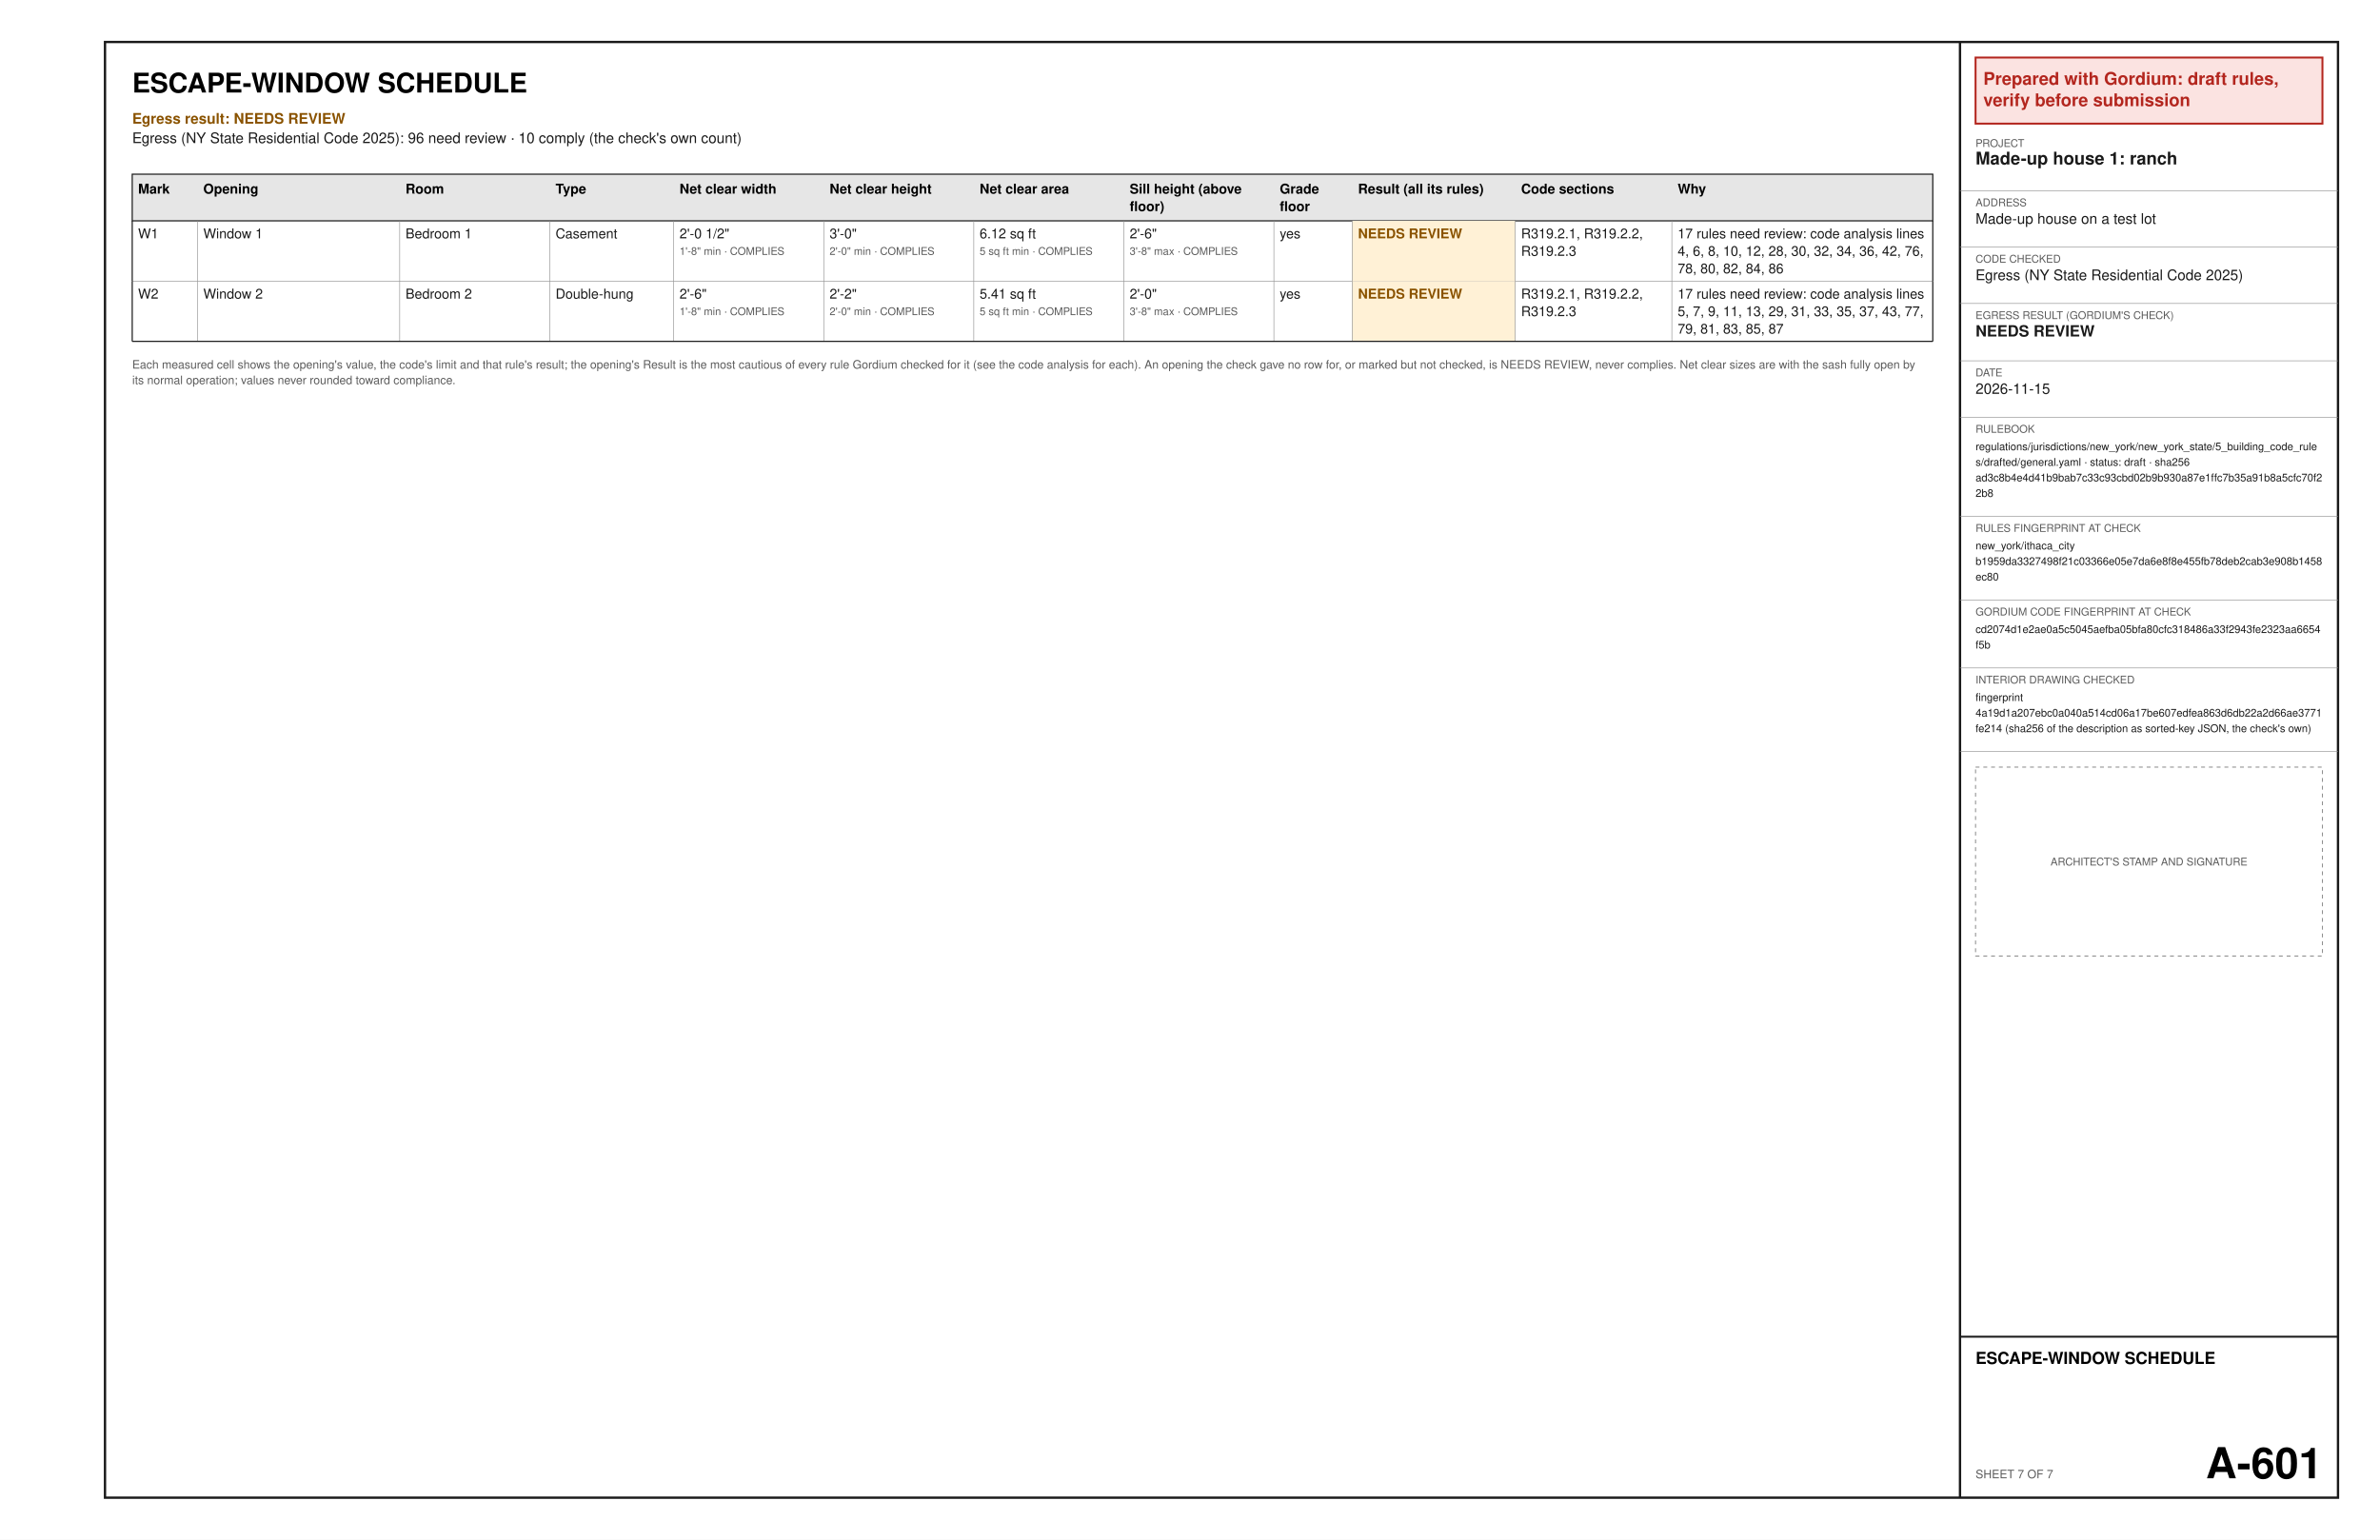
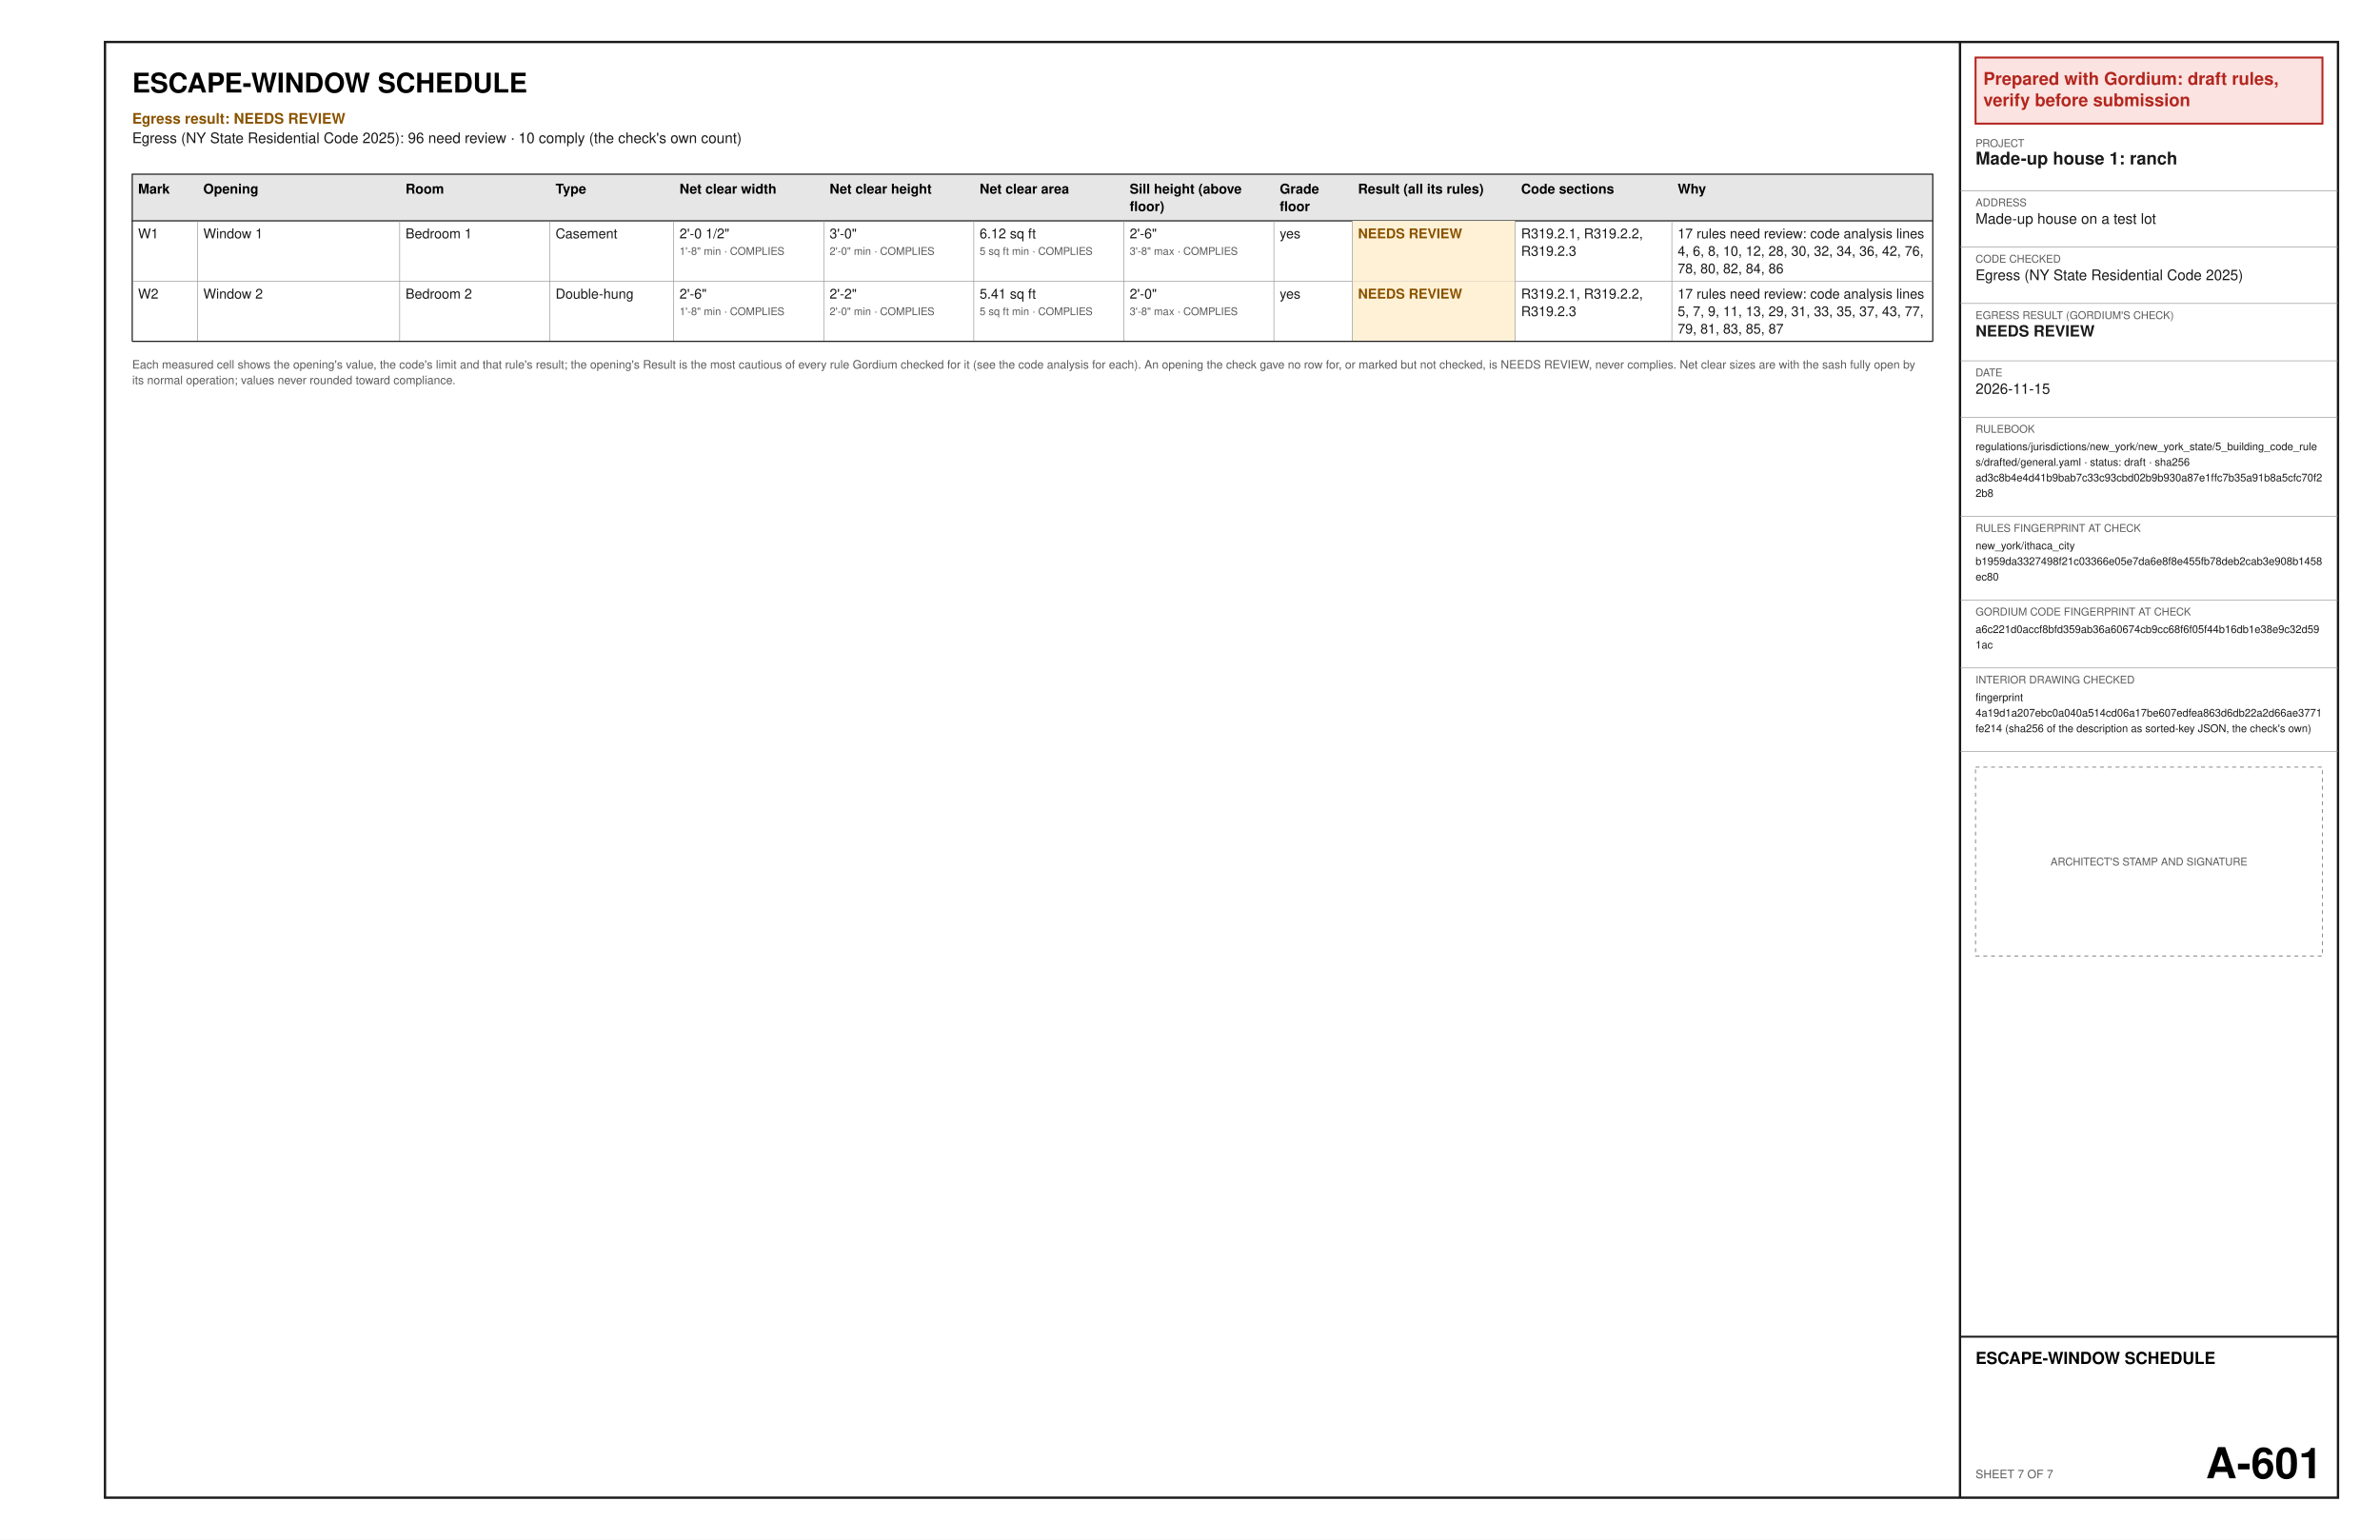
<svg xmlns="http://www.w3.org/2000/svg" width="17in" height="11in" viewBox="0 0 1224 792" font-family="Helvetica, Arial, sans-serif">
  <rect x="0" y="0" width="1224" height="792" fill="#ffffff" />
  <text x="68" y="47.6" font-size="14" font-weight="bold" text-anchor="start" fill="#000000" xml:space="preserve">ESCAPE-WINDOW SCHEDULE</text>
  <text x="68" y="63.6" font-size="7.5" font-weight="bold" text-anchor="start" fill="#8a5300" xml:space="preserve">Egress result: NEEDS REVIEW</text>
  <text x="68" y="73.6" font-size="7.5" text-anchor="start" fill="#1a1a1a" xml:space="preserve">Egress (NY State Residential Code 2025): 96 need review · 10 comply (the check's own count)</text>
  <polygon points="68,89.6 994,89.6 994,113.6 68,113.6" fill="#e6e6e6" stroke="#1a1a1a" stroke-width="0.6" />
  <text x="71" y="99.6" font-size="7" font-weight="bold" text-anchor="start" fill="#000000" xml:space="preserve">Mark</text>
  <text x="104.55" y="99.6" font-size="7" font-weight="bold" text-anchor="start" fill="#000000" xml:space="preserve">Opening</text>
  <text x="208.56" y="99.6" font-size="7" font-weight="bold" text-anchor="start" fill="#000000" xml:space="preserve">Room</text>
  <text x="285.72" y="99.6" font-size="7" font-weight="bold" text-anchor="start" fill="#000000" xml:space="preserve">Type</text>
  <text x="349.47" y="99.6" font-size="7" font-weight="bold" text-anchor="start" fill="#000000" xml:space="preserve">Net clear width</text>
  <text x="426.64" y="99.6" font-size="7" font-weight="bold" text-anchor="start" fill="#000000" xml:space="preserve">Net clear height</text>
  <text x="503.8" y="99.6" font-size="7" font-weight="bold" text-anchor="start" fill="#000000" xml:space="preserve">Net clear area</text>
  <text x="580.97" y="99.6" font-size="7" font-weight="bold" text-anchor="start" fill="#000000" xml:space="preserve">Sill height (above</text>
  <text x="580.97" y="108.6" font-size="7" font-weight="bold" text-anchor="start" fill="#000000" xml:space="preserve">floor)</text>
  <text x="658.14" y="99.6" font-size="7" font-weight="bold" text-anchor="start" fill="#000000" xml:space="preserve">Grade</text>
  <text x="658.14" y="108.6" font-size="7" font-weight="bold" text-anchor="start" fill="#000000" xml:space="preserve">floor</text>
  <text x="698.4" y="99.6" font-size="7" font-weight="bold" text-anchor="start" fill="#000000" xml:space="preserve">Result (all its rules)</text>
  <text x="782.28" y="99.6" font-size="7" font-weight="bold" text-anchor="start" fill="#000000" xml:space="preserve">Code sections</text>
  <text x="862.8" y="99.6" font-size="7" font-weight="bold" text-anchor="start" fill="#000000" xml:space="preserve">Why</text>
  <text x="71" y="122.6" font-size="7" text-anchor="start" fill="#1a1a1a" xml:space="preserve">W1</text>
  <text x="104.55" y="122.6" font-size="7" text-anchor="start" fill="#1a1a1a" xml:space="preserve">Window 1</text>
  <text x="208.56" y="122.6" font-size="7" text-anchor="start" fill="#1a1a1a" xml:space="preserve">Bedroom 1</text>
  <text x="285.72" y="122.6" font-size="7" text-anchor="start" fill="#1a1a1a" xml:space="preserve">Casement</text>
  <text x="349.47" y="122.6" font-size="7" text-anchor="start" fill="#1a1a1a" xml:space="preserve">2'-0 1/2"</text>
  <text x="349.47" y="131.1" font-size="5.5" text-anchor="start" fill="#5a5a5a" xml:space="preserve">1'-8" min · COMPLIES</text>
  <text x="426.64" y="122.6" font-size="7" text-anchor="start" fill="#1a1a1a" xml:space="preserve">3'-0"</text>
  <text x="426.64" y="131.1" font-size="5.5" text-anchor="start" fill="#5a5a5a" xml:space="preserve">2'-0" min · COMPLIES</text>
  <text x="503.8" y="122.6" font-size="7" text-anchor="start" fill="#1a1a1a" xml:space="preserve">6.12 sq ft</text>
  <text x="503.8" y="131.1" font-size="5.5" text-anchor="start" fill="#5a5a5a" xml:space="preserve">5 sq ft min · COMPLIES</text>
  <text x="580.97" y="122.6" font-size="7" text-anchor="start" fill="#1a1a1a" xml:space="preserve">2'-6"</text>
  <text x="580.97" y="131.1" font-size="5.5" text-anchor="start" fill="#5a5a5a" xml:space="preserve">3'-8" max · COMPLIES</text>
  <text x="658.14" y="122.6" font-size="7" text-anchor="start" fill="#1a1a1a" xml:space="preserve">yes</text>
  <polygon points="695.4,113.6 779.28,113.6 779.28,144.6 695.4,144.6" fill="#fff1d6" />
  <text x="698.4" y="122.6" font-size="7" font-weight="bold" text-anchor="start" fill="#8a5300" xml:space="preserve">NEEDS REVIEW</text>
  <text x="782.28" y="122.6" font-size="7" text-anchor="start" fill="#1a1a1a" xml:space="preserve">R319.2.1, R319.2.2,</text>
  <text x="782.28" y="131.6" font-size="7" text-anchor="start" fill="#1a1a1a" xml:space="preserve">R319.2.3</text>
  <text x="862.8" y="122.6" font-size="7" text-anchor="start" fill="#1a1a1a" xml:space="preserve">17 rules need review: code analysis lines</text>
  <text x="862.8" y="131.6" font-size="7" text-anchor="start" fill="#1a1a1a" xml:space="preserve">4, 6, 8, 10, 12, 28, 30, 32, 34, 36, 42, 76,</text>
  <text x="862.8" y="140.6" font-size="7" text-anchor="start" fill="#1a1a1a" xml:space="preserve">78, 80, 82, 84, 86</text>
  <line x1="68" y1="144.6" x2="994" y2="144.6" stroke="#8c8c8c" stroke-width="0.3" />
  <line x1="101.55" y1="113.6" x2="101.55" y2="144.6" stroke="#8c8c8c" stroke-width="0.3" />
  <line x1="205.56" y1="113.6" x2="205.56" y2="144.6" stroke="#8c8c8c" stroke-width="0.3" />
  <line x1="282.72" y1="113.6" x2="282.72" y2="144.6" stroke="#8c8c8c" stroke-width="0.3" />
  <line x1="346.47" y1="113.6" x2="346.47" y2="144.6" stroke="#8c8c8c" stroke-width="0.3" />
  <line x1="423.64" y1="113.6" x2="423.64" y2="144.6" stroke="#8c8c8c" stroke-width="0.3" />
  <line x1="500.8" y1="113.6" x2="500.8" y2="144.6" stroke="#8c8c8c" stroke-width="0.3" />
  <line x1="577.97" y1="113.6" x2="577.97" y2="144.6" stroke="#8c8c8c" stroke-width="0.3" />
  <line x1="655.14" y1="113.6" x2="655.14" y2="144.6" stroke="#8c8c8c" stroke-width="0.3" />
  <line x1="695.4" y1="113.6" x2="695.4" y2="144.6" stroke="#8c8c8c" stroke-width="0.3" />
  <line x1="779.28" y1="113.6" x2="779.28" y2="144.6" stroke="#8c8c8c" stroke-width="0.3" />
  <line x1="859.8" y1="113.6" x2="859.8" y2="144.6" stroke="#8c8c8c" stroke-width="0.3" />
  <line x1="68" y1="113.6" x2="68" y2="144.6" stroke="#1a1a1a" stroke-width="0.6" />
  <line x1="994" y1="113.6" x2="994" y2="144.6" stroke="#1a1a1a" stroke-width="0.6" />
  <text x="71" y="153.6" font-size="7" text-anchor="start" fill="#1a1a1a" xml:space="preserve">W2</text>
  <text x="104.55" y="153.6" font-size="7" text-anchor="start" fill="#1a1a1a" xml:space="preserve">Window 2</text>
  <text x="208.56" y="153.6" font-size="7" text-anchor="start" fill="#1a1a1a" xml:space="preserve">Bedroom 2</text>
  <text x="285.72" y="153.6" font-size="7" text-anchor="start" fill="#1a1a1a" xml:space="preserve">Double-hung</text>
  <text x="349.47" y="153.6" font-size="7" text-anchor="start" fill="#1a1a1a" xml:space="preserve">2'-6"</text>
  <text x="349.47" y="162.1" font-size="5.5" text-anchor="start" fill="#5a5a5a" xml:space="preserve">1'-8" min · COMPLIES</text>
  <text x="426.64" y="153.6" font-size="7" text-anchor="start" fill="#1a1a1a" xml:space="preserve">2'-2"</text>
  <text x="426.64" y="162.1" font-size="5.5" text-anchor="start" fill="#5a5a5a" xml:space="preserve">2'-0" min · COMPLIES</text>
  <text x="503.8" y="153.6" font-size="7" text-anchor="start" fill="#1a1a1a" xml:space="preserve">5.41 sq ft</text>
  <text x="503.8" y="162.1" font-size="5.5" text-anchor="start" fill="#5a5a5a" xml:space="preserve">5 sq ft min · COMPLIES</text>
  <text x="580.97" y="153.6" font-size="7" text-anchor="start" fill="#1a1a1a" xml:space="preserve">2'-0"</text>
  <text x="580.97" y="162.1" font-size="5.5" text-anchor="start" fill="#5a5a5a" xml:space="preserve">3'-8" max · COMPLIES</text>
  <text x="658.14" y="153.6" font-size="7" text-anchor="start" fill="#1a1a1a" xml:space="preserve">yes</text>
  <polygon points="695.4,144.6 779.28,144.6 779.28,175.6 695.4,175.6" fill="#fff1d6" />
  <text x="698.4" y="153.6" font-size="7" font-weight="bold" text-anchor="start" fill="#8a5300" xml:space="preserve">NEEDS REVIEW</text>
  <text x="782.28" y="153.6" font-size="7" text-anchor="start" fill="#1a1a1a" xml:space="preserve">R319.2.1, R319.2.2,</text>
  <text x="782.28" y="162.6" font-size="7" text-anchor="start" fill="#1a1a1a" xml:space="preserve">R319.2.3</text>
  <text x="862.8" y="153.6" font-size="7" text-anchor="start" fill="#1a1a1a" xml:space="preserve">17 rules need review: code analysis lines</text>
  <text x="862.8" y="162.6" font-size="7" text-anchor="start" fill="#1a1a1a" xml:space="preserve">5, 7, 9, 11, 13, 29, 31, 33, 35, 37, 43, 77,</text>
  <text x="862.8" y="171.6" font-size="7" text-anchor="start" fill="#1a1a1a" xml:space="preserve">79, 81, 83, 85, 87</text>
  <line x1="68" y1="175.6" x2="994" y2="175.6" stroke="#8c8c8c" stroke-width="0.3" />
  <line x1="101.55" y1="144.6" x2="101.55" y2="175.6" stroke="#8c8c8c" stroke-width="0.3" />
  <line x1="205.56" y1="144.6" x2="205.56" y2="175.6" stroke="#8c8c8c" stroke-width="0.3" />
  <line x1="282.72" y1="144.6" x2="282.72" y2="175.6" stroke="#8c8c8c" stroke-width="0.3" />
  <line x1="346.47" y1="144.6" x2="346.47" y2="175.6" stroke="#8c8c8c" stroke-width="0.3" />
  <line x1="423.64" y1="144.6" x2="423.64" y2="175.6" stroke="#8c8c8c" stroke-width="0.3" />
  <line x1="500.8" y1="144.6" x2="500.8" y2="175.6" stroke="#8c8c8c" stroke-width="0.3" />
  <line x1="577.97" y1="144.6" x2="577.97" y2="175.6" stroke="#8c8c8c" stroke-width="0.3" />
  <line x1="655.14" y1="144.6" x2="655.14" y2="175.6" stroke="#8c8c8c" stroke-width="0.3" />
  <line x1="695.4" y1="144.6" x2="695.4" y2="175.6" stroke="#8c8c8c" stroke-width="0.3" />
  <line x1="779.28" y1="144.6" x2="779.28" y2="175.6" stroke="#8c8c8c" stroke-width="0.3" />
  <line x1="859.8" y1="144.6" x2="859.8" y2="175.6" stroke="#8c8c8c" stroke-width="0.3" />
  <line x1="68" y1="144.6" x2="68" y2="175.6" stroke="#1a1a1a" stroke-width="0.6" />
  <line x1="994" y1="144.6" x2="994" y2="175.6" stroke="#1a1a1a" stroke-width="0.6" />
  <line x1="68" y1="175.6" x2="994" y2="175.6" stroke="#1a1a1a" stroke-width="0.6" />
  <text x="68" y="189.6" font-size="6" text-anchor="start" fill="#5a5a5a" xml:space="preserve">Each measured cell shows the opening's value, the code's limit and that rule's result; the opening's Result is the most cautious of every rule Gordium checked for it (see the code analysis for each). An opening the check gave no row for, or marked but not checked, is NEEDS REVIEW, never complies. Net clear sizes are with the sash fully open by</text>
  <text x="68" y="197.6" font-size="6" text-anchor="start" fill="#5a5a5a" xml:space="preserve">its normal operation; values never rounded toward compliance.</text>
  <polygon points="54,21.6 1202.4,21.6 1202.4,770.4 54,770.4" fill="none" stroke="#1a1a1a" stroke-width="1.2" />
  <line x1="1008" y1="21.6" x2="1008" y2="770.4" stroke="#1a1a1a" stroke-width="1.2" />
  <polygon points="1016,29.6 1194.4,29.6 1194.4,63.6 1016,63.6" fill="#fbe3e1" stroke="#b3261e" stroke-width="1" />
  <text x="1020" y="43.6" font-size="9" font-weight="bold" text-anchor="start" fill="#b3261e" xml:space="preserve">Prepared with Gordium: draft rules,</text>
  <text x="1020" y="54.6" font-size="9" font-weight="bold" text-anchor="start" fill="#b3261e" xml:space="preserve">verify before submission</text>
  <text x="1016" y="75.6" font-size="5.5" text-anchor="start" fill="#5a5a5a" xml:space="preserve">PROJECT</text>
  <text x="1016" y="84.6" font-size="9" font-weight="bold" text-anchor="start" fill="#1a1a1a" xml:space="preserve">Made-up house 1: ranch</text>
  <line x1="1008" y1="98.1" x2="1202.4" y2="98.1" stroke="#8c8c8c" stroke-width="0.3" />
  <text x="1016" y="106.1" font-size="5.5" text-anchor="start" fill="#5a5a5a" xml:space="preserve">ADDRESS</text>
  <text x="1016" y="115.1" font-size="7.5" text-anchor="start" fill="#1a1a1a" xml:space="preserve">Made-up house on a test lot</text>
  <line x1="1008" y1="127.1" x2="1202.4" y2="127.1" stroke="#8c8c8c" stroke-width="0.3" />
  <text x="1016" y="135.1" font-size="5.5" text-anchor="start" fill="#5a5a5a" xml:space="preserve">CODE CHECKED</text>
  <text x="1016" y="144.1" font-size="7.5" text-anchor="start" fill="#1a1a1a" xml:space="preserve">Egress (NY State Residential Code 2025)</text>
  <line x1="1008" y1="156.1" x2="1202.4" y2="156.1" stroke="#8c8c8c" stroke-width="0.3" />
  <text x="1016" y="164.1" font-size="5.5" text-anchor="start" fill="#5a5a5a" xml:space="preserve">EGRESS RESULT (GORDIUM'S CHECK)</text>
  <text x="1016" y="173.1" font-size="8" font-weight="bold" text-anchor="start" fill="#1a1a1a" xml:space="preserve">NEEDS REVIEW</text>
  <line x1="1008" y1="185.6" x2="1202.4" y2="185.6" stroke="#8c8c8c" stroke-width="0.3" />
  <text x="1016" y="193.6" font-size="5.5" text-anchor="start" fill="#5a5a5a" xml:space="preserve">DATE</text>
  <text x="1016" y="202.6" font-size="7.5" text-anchor="start" fill="#1a1a1a" xml:space="preserve">2026-11-15</text>
  <line x1="1008" y1="214.6" x2="1202.4" y2="214.6" stroke="#8c8c8c" stroke-width="0.3" />
  <text x="1016" y="222.6" font-size="5.5" text-anchor="start" fill="#5a5a5a" xml:space="preserve">RULEBOOK</text>
  <text x="1016" y="231.6" font-size="5.5" text-anchor="start" fill="#1a1a1a" xml:space="preserve">regulations/jurisdictions/new_york/new_york_state/5_building_code_rule</text>
  <text x="1016" y="239.6" font-size="5.5" text-anchor="start" fill="#1a1a1a" xml:space="preserve">s/drafted/general.yaml · status: draft · sha256</text>
  <text x="1016" y="247.6" font-size="5.5" text-anchor="start" fill="#1a1a1a" xml:space="preserve">ad3c8b4e4d41b9bab7c33c93cbd02b9b930a87e1ffc7b35a91b8a5cfc70f2</text>
  <text x="1016" y="255.6" font-size="5.5" text-anchor="start" fill="#1a1a1a" xml:space="preserve">2b8</text>
  <line x1="1008" y1="265.6" x2="1202.4" y2="265.6" stroke="#8c8c8c" stroke-width="0.3" />
  <text x="1016" y="273.6" font-size="5.5" text-anchor="start" fill="#5a5a5a" xml:space="preserve">RULES FINGERPRINT AT CHECK</text>
  <text x="1016" y="282.6" font-size="5.5" text-anchor="start" fill="#1a1a1a" xml:space="preserve">new_york/ithaca_city</text>
  <text x="1016" y="290.6" font-size="5.5" text-anchor="start" fill="#1a1a1a" xml:space="preserve">b1959da3327498f21c03366e05e7da6e8f8e455fb78deb2cab3e908b1458</text>
  <text x="1016" y="298.6" font-size="5.5" text-anchor="start" fill="#1a1a1a" xml:space="preserve">ec80</text>
  <line x1="1008" y1="308.6" x2="1202.4" y2="308.6" stroke="#8c8c8c" stroke-width="0.3" />
  <text x="1016" y="316.6" font-size="5.5" text-anchor="start" fill="#5a5a5a" xml:space="preserve">GORDIUM CODE FINGERPRINT AT CHECK</text>
-   <text x="1016" y="325.6" font-size="5.5" text-anchor="start" fill="#1a1a1a" xml:space="preserve">cd2074d1e2ae0a5c5045aefba05bfa80cfc318486a33f2943fe2323aa6654</text>
-   <text x="1016" y="333.6" font-size="5.5" text-anchor="start" fill="#1a1a1a" xml:space="preserve">f5b</text>
+   <text x="1016" y="325.6" font-size="5.5" text-anchor="start" fill="#1a1a1a" xml:space="preserve">a6c221d0accf8bfd359ab36a60674cb9cc68f6f05f44b16db1e38e9c32d59</text>
+   <text x="1016" y="333.6" font-size="5.5" text-anchor="start" fill="#1a1a1a" xml:space="preserve">1ac</text>
  <line x1="1008" y1="343.6" x2="1202.4" y2="343.6" stroke="#8c8c8c" stroke-width="0.3" />
  <text x="1016" y="351.6" font-size="5.5" text-anchor="start" fill="#5a5a5a" xml:space="preserve">INTERIOR DRAWING CHECKED</text>
  <text x="1016" y="360.6" font-size="5.5" text-anchor="start" fill="#1a1a1a" xml:space="preserve">fingerprint</text>
  <text x="1016" y="368.6" font-size="5.5" text-anchor="start" fill="#1a1a1a" xml:space="preserve">4a19d1a207ebc0a040a514cd06a17be607edfea863d6db22a2d66ae3771</text>
  <text x="1016" y="376.6" font-size="5.5" text-anchor="start" fill="#1a1a1a" xml:space="preserve">fe214 (sha256 of the description as sorted-key JSON, the check's own)</text>
  <line x1="1008" y1="386.6" x2="1202.4" y2="386.6" stroke="#8c8c8c" stroke-width="0.3" />
  <polygon points="1016,394.6 1194.4,394.6 1194.4,491.8 1016,491.8" fill="none" stroke="#8c8c8c" stroke-width="0.5" stroke-dasharray="2 2" />
  <text x="1105.2" y="445.2" font-size="5.5" text-anchor="middle" fill="#5a5a5a" xml:space="preserve">ARCHITECT'S STAMP AND SIGNATURE</text>
  <line x1="1008" y1="687.6" x2="1202.4" y2="687.6" stroke="#1a1a1a" stroke-width="1" />
  <text x="1016" y="701.6" font-size="8.5" font-weight="bold" text-anchor="start" fill="#000000" xml:space="preserve">ESCAPE-WINDOW SCHEDULE</text>
  <text x="1016" y="760.4" font-size="6" text-anchor="start" fill="#5a5a5a" xml:space="preserve">SHEET 7 OF 7</text>
  <text x="1194.4" y="760.4" font-size="22" font-weight="bold" text-anchor="end" fill="#000000" xml:space="preserve">A-601</text>
</svg>
